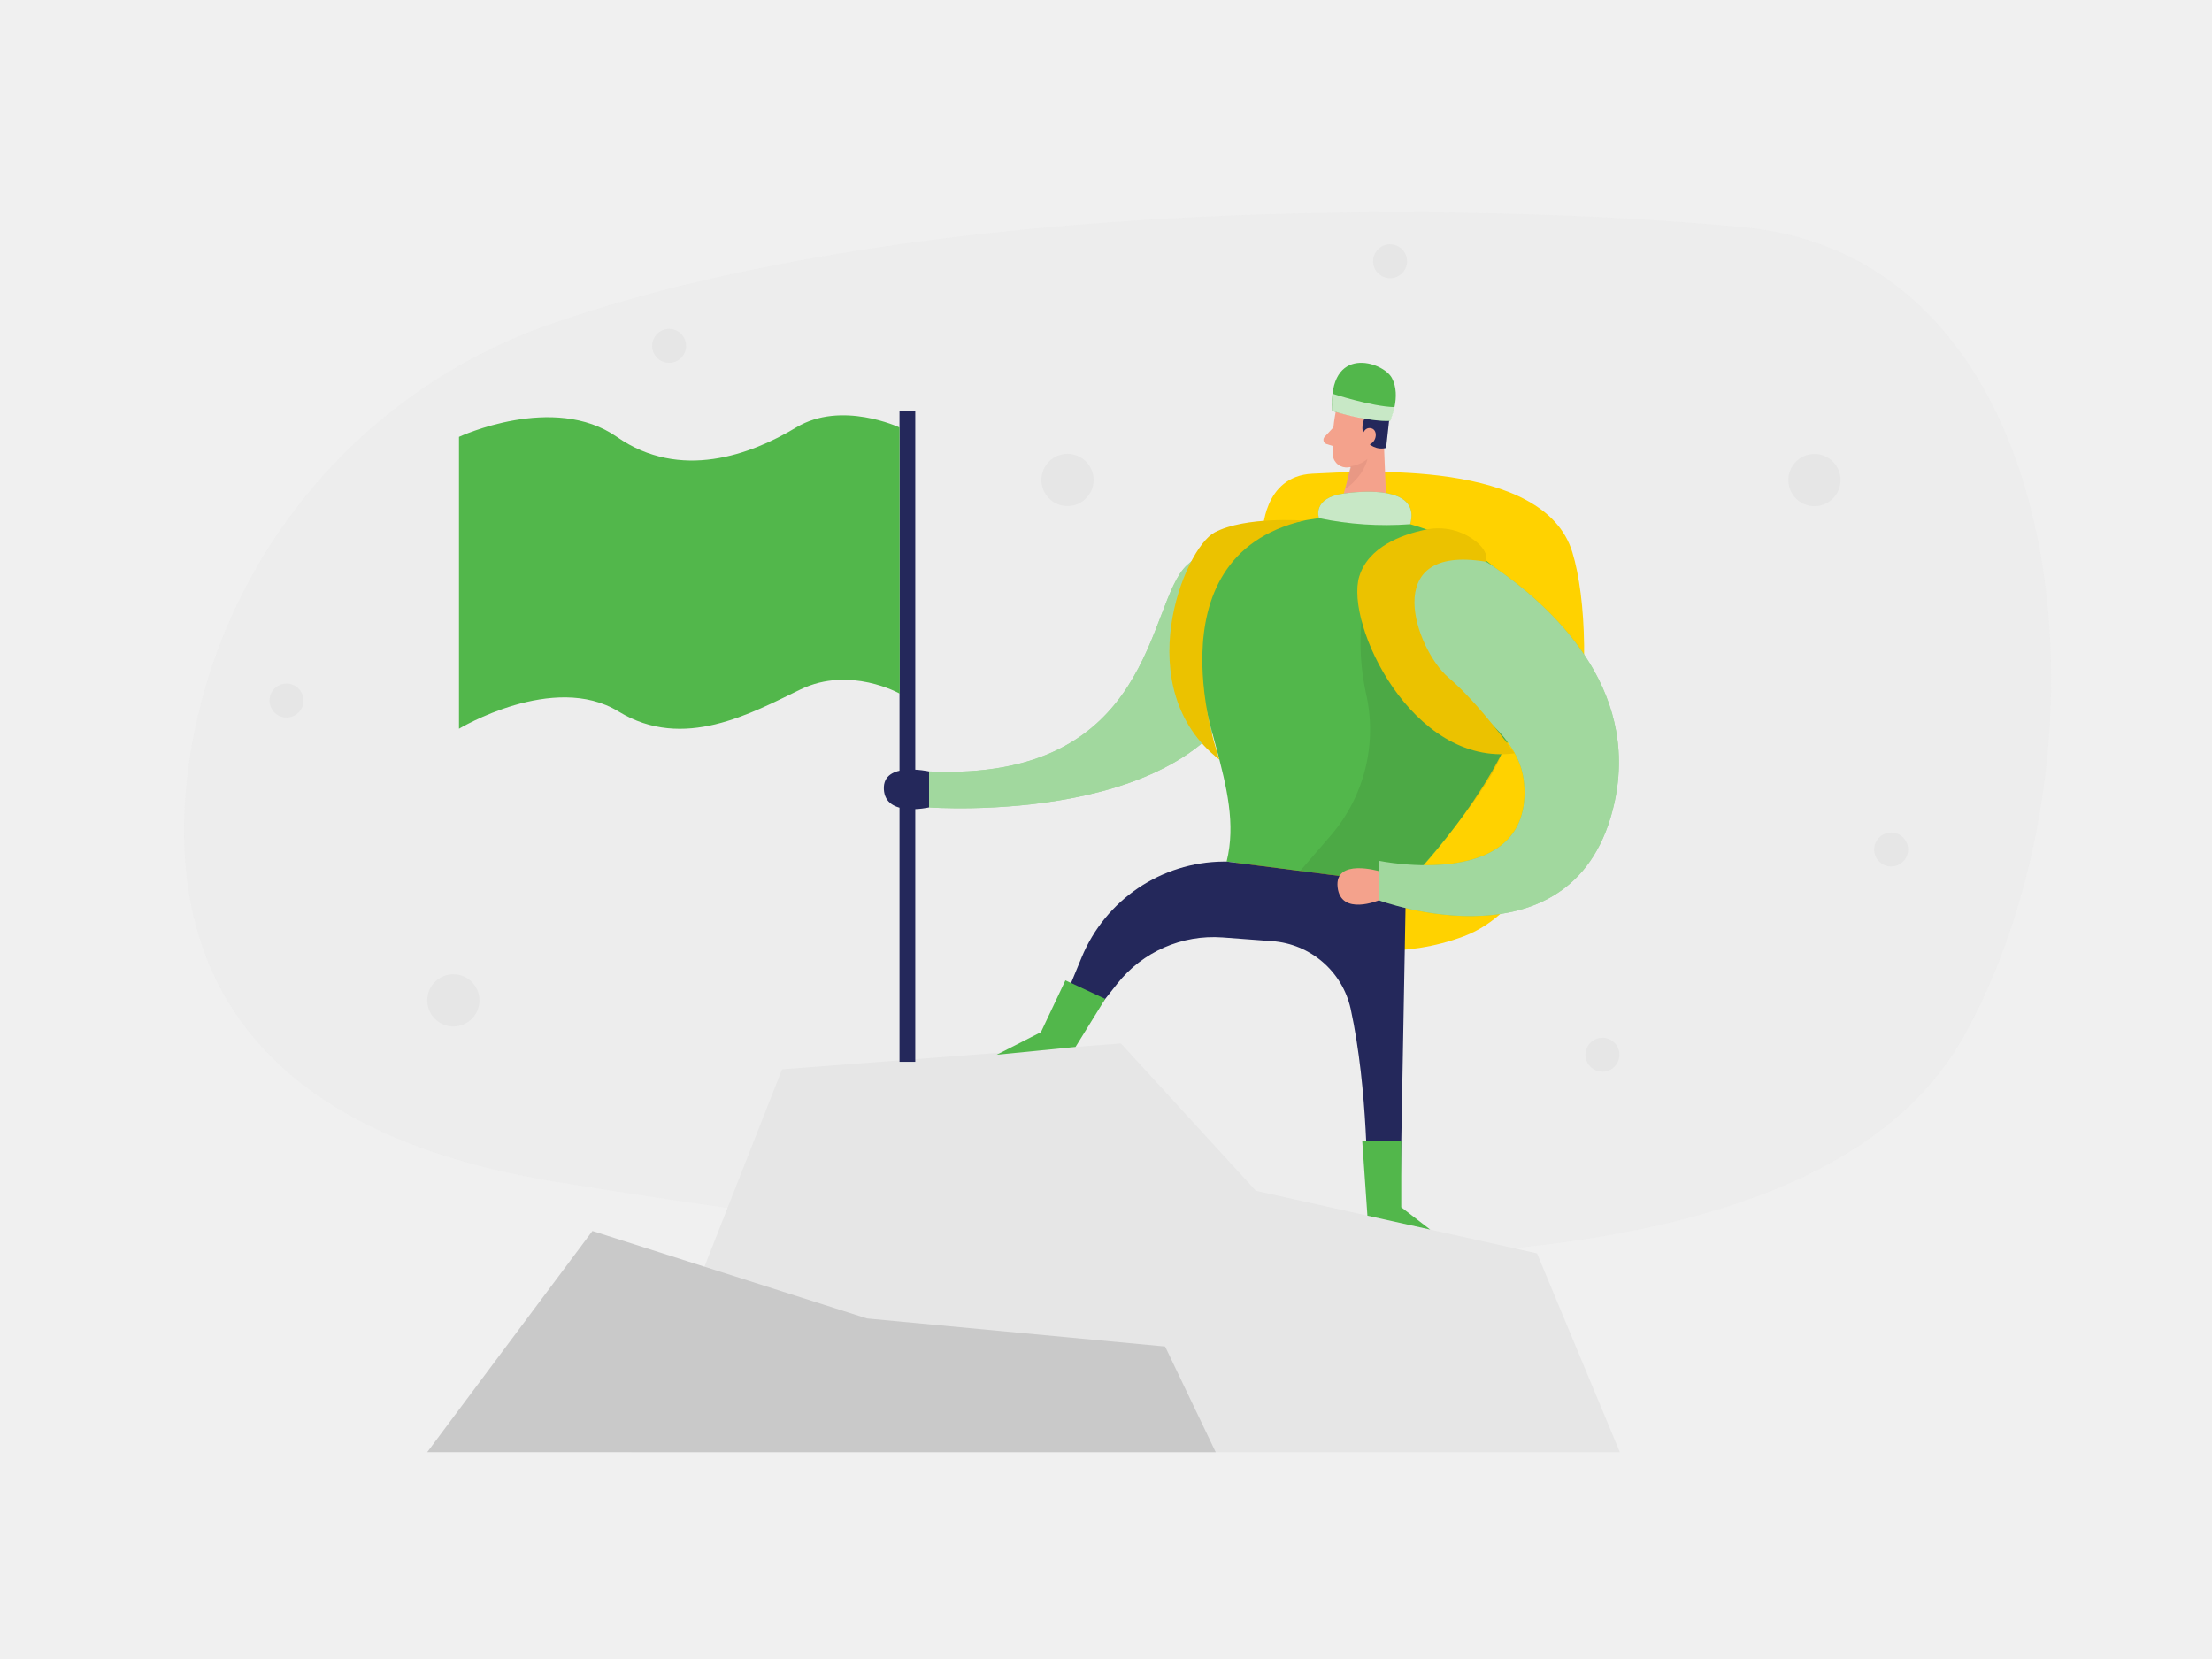
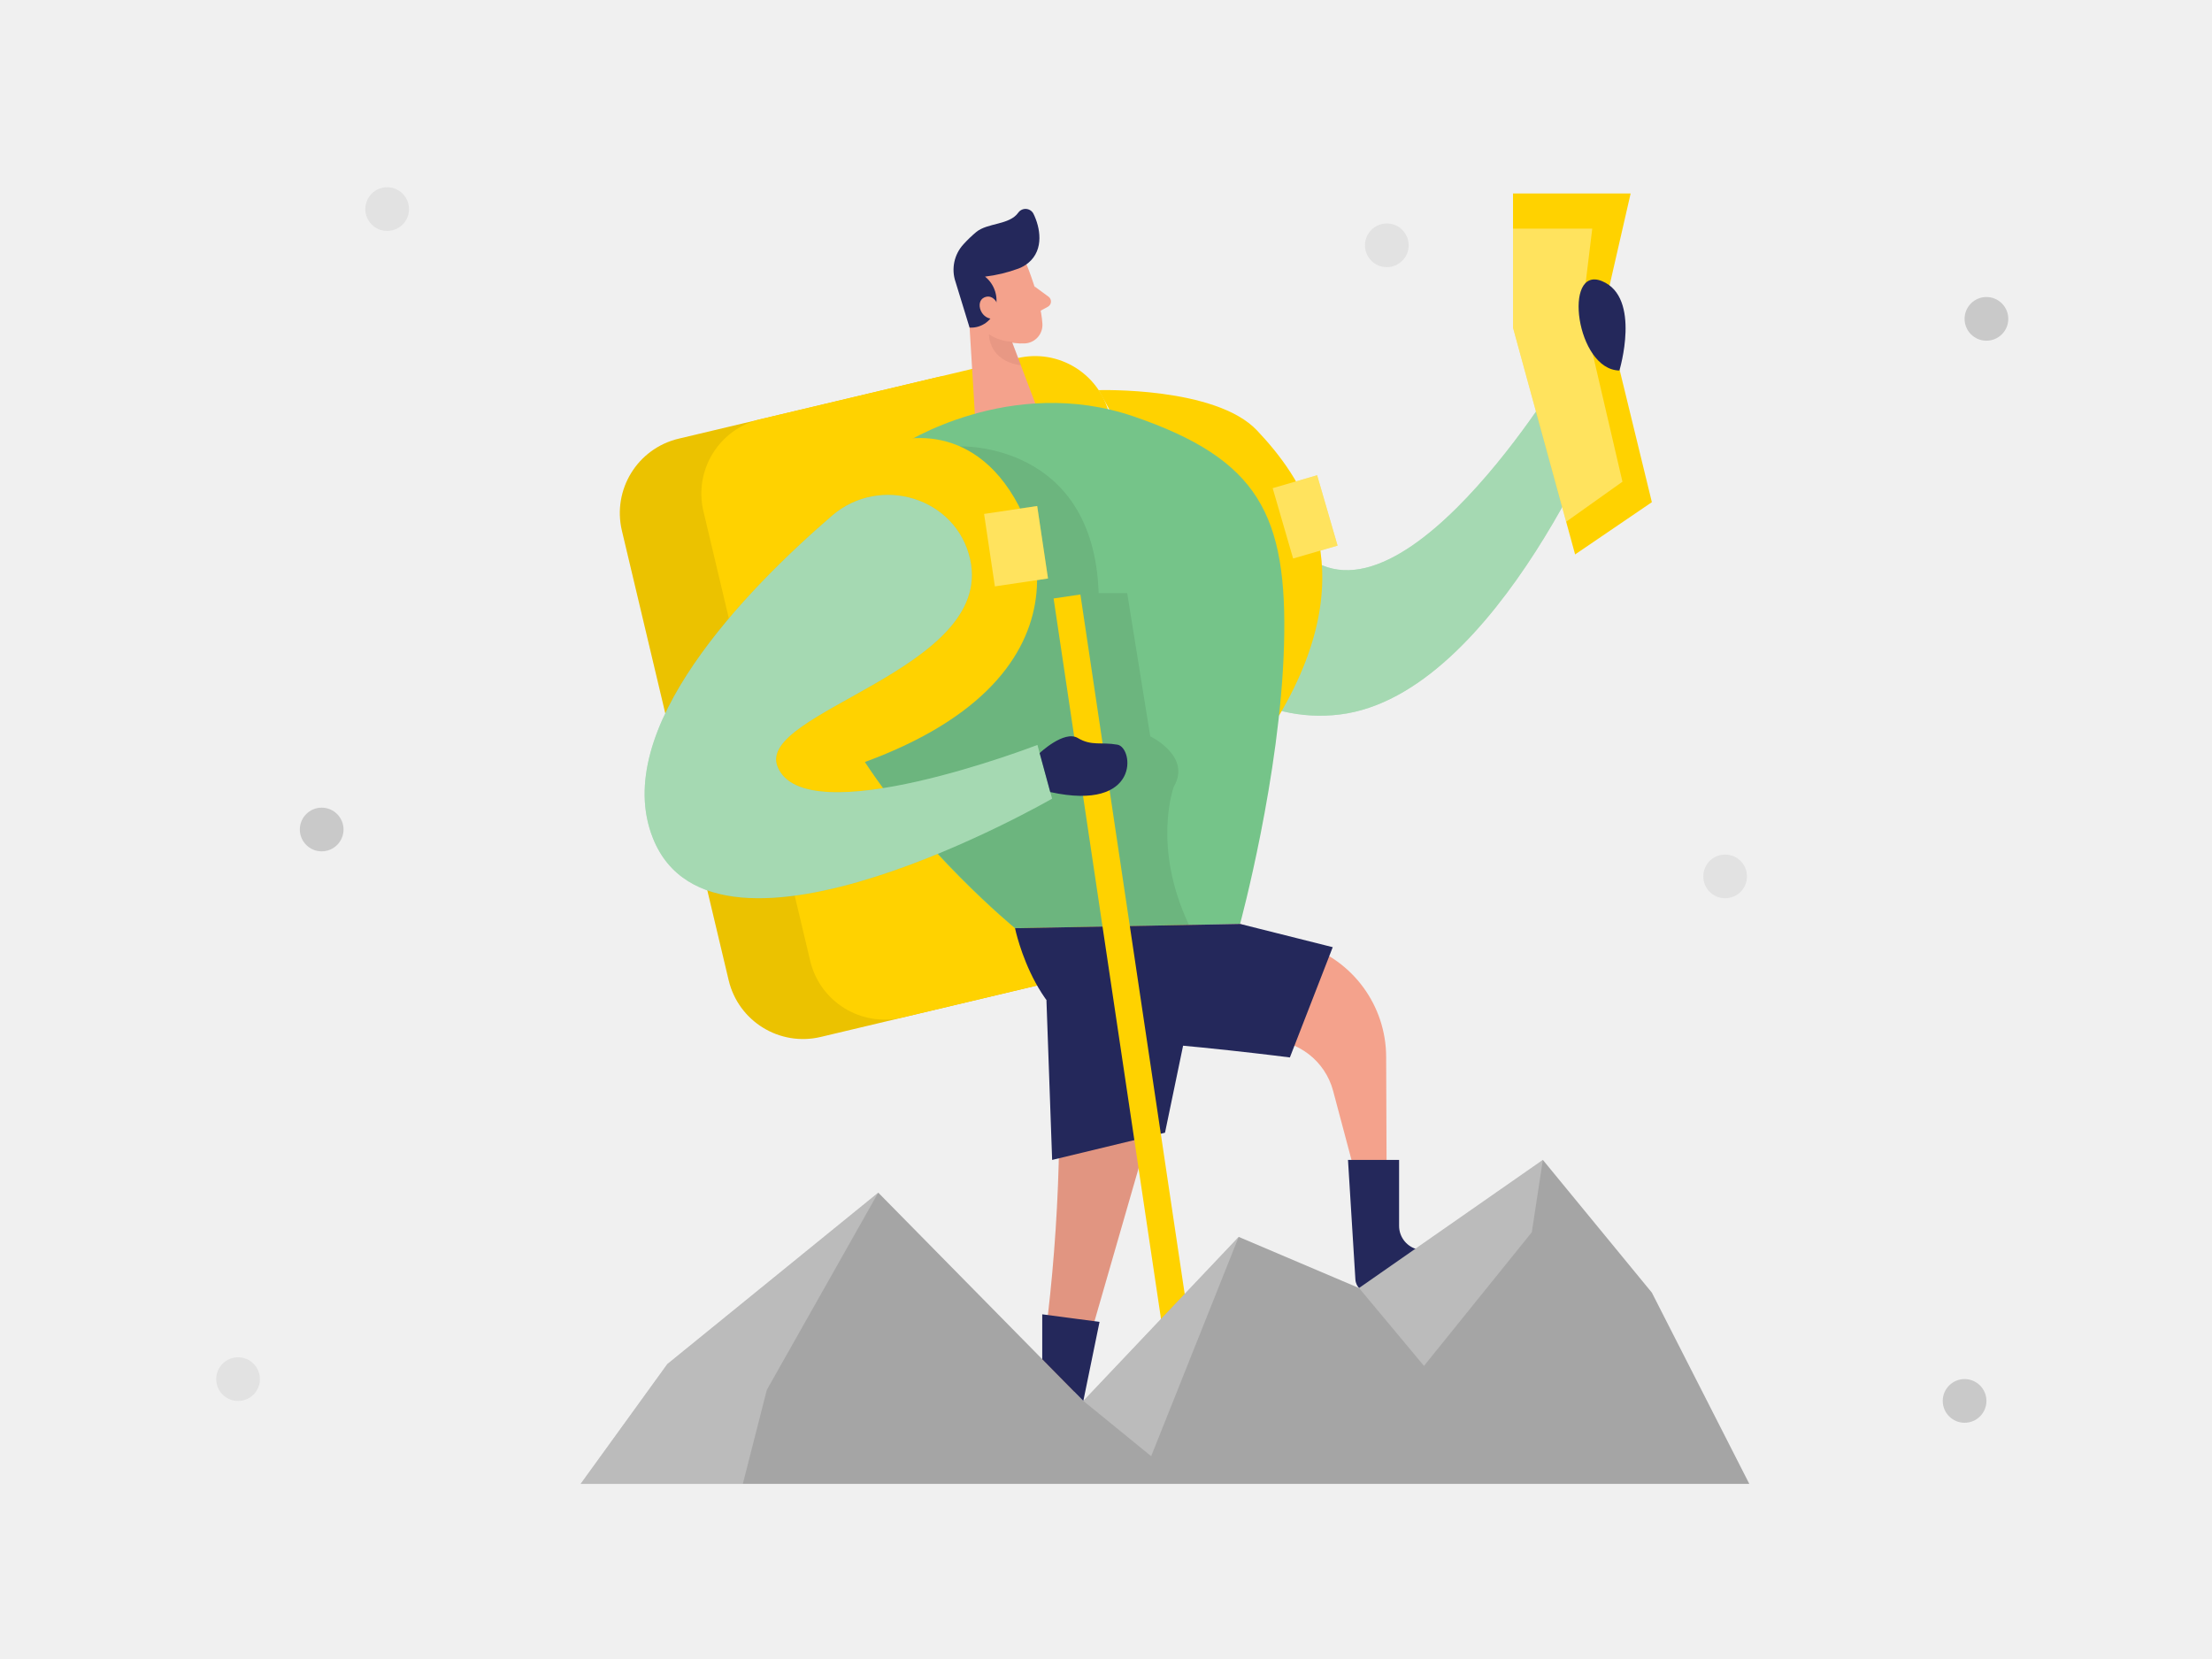
<svg xmlns="http://www.w3.org/2000/svg" id="Layer_1" data-name="Layer 1" viewBox="0 0 400 300">
-   <path d="M99.78,58.52a98.92,98.92,0,0,0-65.65,79.69c-4.28,31.19,6,65.66,66.23,75.48,117.29,19.11,227.14,24.56,255.18-27S375,46.82,315.44,41.1C268.11,36.56,167.69,35,99.78,58.52Z" fill="#e6e6e6" opacity="0.3" />
-   <path d="M228.33,96.35s0-10.25,9-10.69,41.87-2.63,47,14.2,1.9,61.25-19.55,69.42-44.54-5.1-44.54-5.1S237,130.91,228.33,96.35Z" fill="#ffd200" />
-   <path d="M235.09,94.28s-13.15,1.13-20.47,7.94S209,141.37,168,139.5V146s50.21,3.74,58.21-25Z" fill="#52b74b" />
-   <path d="M235.09,94.28s-13.15,1.13-20.47,7.94S209,141.37,168,139.5V146s50.21,3.74,58.21-25Z" fill="#fff" opacity="0.46" />
-   <path d="M241.59,74.22a30.77,30.77,0,0,0-.57,8.16,2.48,2.48,0,0,0,2.79,2.13,5.47,5.47,0,0,0,4.73-3.58l2-4.1a4.43,4.43,0,0,0-1.38-4.92C246.61,69.59,242.05,71.25,241.59,74.22Z" fill="#f4a28c" />
-   <polygon points="250.15 77.57 250.79 93.7 241.88 93.42 244.99 81.8 250.15 77.57" fill="#f4a28c" />
-   <path d="M247.34,68.72c.79,0,1.37.83,2,1.27a5,5,0,0,1,2,4.75L250.65,81a3.33,3.33,0,0,1-3.85-1.8,4.11,4.11,0,0,1,.53-4.48,20.08,20.08,0,0,1-4.55-.18,4.64,4.64,0,0,1-1.46-.48S239.22,68.58,247.34,68.72Z" fill="#24285b" />
-   <path d="M246.29,79s.26-1.88,1.66-1.56,1,3-.92,3.05Z" fill="#f4a28c" />
-   <path d="M241.11,77.29,239.53,79a.79.79,0,0,0,.34,1.29l1.83.57Z" fill="#f4a28c" />
-   <path d="M244.2,84.31A5.89,5.89,0,0,0,247.27,83s-.48,2.91-4,5.43Z" fill="#ce8172" opacity="0.31" />
-   <path d="M250.79,93.7l-8.91-.28S218,93.8,216.5,111.21s8.71,31,5.31,44.59l32.42,4.14S307.37,106.54,250.79,93.7Z" fill="#52b74b" />
-   <path d="M246.22,112.14a43.07,43.07,0,0,0,.74,13A29.36,29.36,0,0,1,240.72,151l-5.63,6.52,19.14,2.45S268.82,144,271.5,136.39s-3.27-16.19-3.27-16.19Z" opacity="0.08" />
-   <polygon points="114.19 262.6 292.92 262.6 277.94 226.65 227.11 215.34 202.7 188.69 141.42 193.37 114.19 262.6" fill="#e6e6e6" />
-   <path d="M243.23,158.53h0l-21.42-2.73h-.57a28,28,0,0,0-25.64,17.32l-5.15,12.47,4.08,1.79,7.5-9.49a22.2,22.2,0,0,1,19.07-8.37l8.92.67a15.69,15.69,0,0,1,14.22,12.22c3.2,14.68,3,32.58,3,32.58h6l1-55.05Z" fill="#24285b" />
-   <polygon points="77.25 262.6 107.13 222.6 156.78 238.42 210.69 243.49 219.84 262.6 77.25 262.6" fill="#c9c9c9" />
-   <path d="M250.78,106.78a13,13,0,0,1,18.81-4.66c10.94,7.38,26.94,22.1,22.36,43-6.81,31-42.56,17.7-42.56,17.7v-7.15s27.92,5.79,26.22-14C274.19,125.23,243.56,121.22,250.78,106.78Z" fill="#52b74b" />
-   <path d="M250.78,106.78a13,13,0,0,1,18.81-4.66c10.94,7.38,26.94,22.1,22.36,43-6.81,31-42.56,17.7-42.56,17.7v-7.15s27.92,5.79,26.22-14C274.19,125.23,243.56,121.22,250.78,106.78Z" fill="#fff" opacity="0.46" />
-   <path d="M249.39,157.54s-8.09-2.39-7.51,2.89,7.51,2.36,7.51,2.36Z" fill="#f4a28c" />
-   <path d="M267,98a10.93,10.93,0,0,0-9.3-2.2c-4.23.89-10.25,3.08-11.9,8.43-2.63,8.51,9.52,34.42,28.09,32,0,0-6.21-8.81-12-13.74s-12.76-24.16,6.73-20.93C268.67,101.55,269.47,100.09,267,98Z" fill="#ffd200" />
-   <path d="M267,98a10.93,10.93,0,0,0-9.3-2.2c-4.23.89-10.25,3.08-11.9,8.43-2.63,8.51,9.52,34.42,28.09,32,0,0-6.21-8.81-12-13.74s-12.76-24.16,6.73-20.93C268.67,101.55,269.47,100.09,267,98Z" opacity="0.08" />
-   <path d="M168,139.5s-8.43-1.88-8.17,3.23S168,146,168,146Z" fill="#24285b" />
-   <rect x="162.66" y="74.29" width="2.85" height="117.72" fill="#24285b" />
-   <path d="M162.66,77.29s-10.51-4.93-18.68,0S123,87,111.55,79,83,79,83,79v52.78s17.1-10.32,28.85-3.12,24,.31,32.93-4,17.92.77,17.92.77Z" fill="#52b74b" />
-   <polygon points="192.66 177.28 199.86 180.63 194.49 189.32 180.23 190.73 188.23 186.65 192.66 177.28" fill="#52b74b" />
-   <polygon points="246.34 206.39 253.39 206.39 253.39 218.31 258.63 222.35 247.27 219.83 246.34 206.39" fill="#52b74b" />
-   <path d="M240.91,74.31s6.69,2,10.46,1.78c0,0,2.1-4.42.32-7.75C250.13,65.41,240.11,62.11,240.91,74.31Z" fill="#52b74b" />
-   <path d="M241,71.21s7,2.3,11.2,2.41a10.35,10.35,0,0,1-.79,2.47s-3.52.35-10.46-1.78A15.84,15.84,0,0,1,241,71.21Z" fill="#fff" opacity="0.68" />
-   <path d="M235.77,94.14s-10.47-.81-16.09,2.12-15.69,28.25.84,41.12C220.52,137.38,207.19,100.83,235.77,94.14Z" fill="#ffd200" />
-   <path d="M235.77,94.14s-10.47-.81-16.09,2.12-15.69,28.25.84,41.12C220.52,137.38,207.19,100.83,235.77,94.14Z" opacity="0.08" />
-   <path d="M238.51,93.7s-1.34-3.65,4.49-4.46,13.73-.52,12,5.55A59.22,59.22,0,0,1,238.51,93.7Z" fill="#52b74b" />
-   <path d="M238.51,93.7s-1.34-3.65,4.49-4.46,13.73-.52,12,5.55A59.22,59.22,0,0,1,238.51,93.7Z" fill="#fff" opacity="0.68" />
-   <circle cx="81.98" cy="180.9" r="4.72" fill="#e6e6e6" />
-   <circle cx="328.11" cy="86.81" r="4.72" fill="#e6e6e6" />
-   <circle cx="193.04" cy="86.79" r="4.72" fill="#e6e6e6" />
-   <circle cx="289.77" cy="190.73" r="3.07" fill="#e6e6e6" />
-   <circle cx="51.81" cy="126.68" r="3.07" fill="#e6e6e6" />
-   <circle cx="121" cy="62.54" r="3.07" fill="#e6e6e6" />
-   <circle cx="251.37" cy="47.24" r="3.07" fill="#e6e6e6" />
-   <circle cx="341.98" cy="153.62" r="3.07" fill="#e6e6e6" />
+   <path d="M213.75,184,194,252.5l-5.53-6.71A313.54,313.54,0,0,0,191,183C188.75,149.5,213.75,184,213.75,184Z" fill="#f4a28c" />
+   <path d="M213.75,184,194,252.5l-5.53-6.71A313.54,313.54,0,0,0,191,183C188.75,149.5,213.75,184,213.75,184Z" opacity="0.08" />
+   <rect x="121.09" y="72.3" width="75.46" height="111.19" rx="13.82" ry="13.82" transform="translate(-25.25 40.16) rotate(-13.36)" fill="#ffd200" />
+   <rect x="121.09" y="72.3" width="75.46" height="111.19" rx="13.82" ry="13.82" transform="translate(-25.25 40.16) rotate(-13.36)" opacity="0.08" />
+   <rect x="135.84" y="68.79" width="75.46" height="111.19" rx="13.82" ry="13.82" transform="translate(-24.05 43.47) rotate(-13.36)" fill="#ffd200" />
+   <path d="M195.89,92.87s17.76,39.87,46.41,36.33,49.32-56.34,49.32-56.34L282,68s-33,54.49-50,27.7l-2.4-2.14a26,26,0,0,0-33.72-.72Z" fill="#75c489" />
+   <path d="M195.89,92.87s17.76,39.87,46.41,36.33,49.32-56.34,49.32-56.34L282,68s-33,54.49-50,27.7l-2.4-2.14a26,26,0,0,0-33.72-.72Z" fill="#fff" opacity="0.35" />
+   <path d="M185.63,47.81s2.58,6.17,2.87,10.73a3.35,3.35,0,0,1-3.16,3.56c-2.3.11-5.44-.41-7.23-3.54l-3.69-5a6,6,0,0,1,.56-6.92C177.74,43,184.24,44,185.63,47.81Z" fill="#f4a28c" />
+   <polygon points="175.14 55.99 176.47 77.86 188.47 76.26 182.83 61.38 175.14 55.99" fill="#f4a28c" />
+   <path d="M184.13,48.58a26.23,26.23,0,0,1-6,1.44A5.56,5.56,0,0,1,180,55.84a4.54,4.54,0,0,1-4.67,3.4L172.8,51a6.8,6.8,0,0,1,1.43-6.83,23,23,0,0,1,2.3-2.21c2.05-1.7,6-1.24,7.61-3.51a1.61,1.61,0,0,1,2.75.22c1.17,2.37,2,6.43-.94,8.87A6.14,6.14,0,0,1,184.13,48.58Z" fill="#24285b" />
+   <path d="M180.61,55.43S179.78,53,178,53.78s-.6,4.31,2,3.83Z" fill="#f4a28c" />
+   <path d="M187.06,51.78l2.56,1.88a1.08,1.08,0,0,1-.13,1.81l-2.28,1.24Z" fill="#f4a28c" />
+   <path d="M183,61.8a8.14,8.14,0,0,1-4.16-1.35s-.15,4.79,5.78,5.61Z" fill="#ce8172" opacity="0.31" />
+   <circle cx="359.21" cy="57.66" r="3.95" fill="#c9c9c9" />
+   <circle cx="58.17" cy="150" r="3.95" fill="#c9c9c9" />
+   <circle cx="355.26" cy="253.33" r="3.95" fill="#c9c9c9" />
+   <path d="M198.67,70.55s21.16-.66,28.66,7.31,20.07,24.32,3.95,51.56Z" fill="#ffd200" />
+   <path d="M183.55,167.85s6.31,17.22,17.27,18.87c6.76,1,19.54,1.28,28.36,1.33a12.4,12.4,0,0,1,11.89,9.21l6.16,23.15,3.55,1-.12-30.33a21.34,21.34,0,0,0-14.77-20.22l-11.65-3.79Z" fill="#f4a28c" />
+   <circle cx="70.01" cy="37.81" r="3.95" fill="#c9c9c9" opacity="0.36" />
+   <polygon points="189.23 180.86 190.26 209.75 210.67 204.83 215 184 189.23 180.86" fill="#24285b" />
+   <circle cx="250.78" cy="44.36" r="3.95" fill="#c9c9c9" opacity="0.36" />
+   <circle cx="43.05" cy="249.39" r="3.95" fill="#c9c9c9" opacity="0.36" />
+   <circle cx="311.96" cy="158.48" r="3.95" fill="#c9c9c9" opacity="0.36" />
+   <path d="M163.08,80.45s19.58-12.83,42-5.12S232.86,93,232.19,116.67s-7.95,50.41-7.95,50.41l-40.69.77S114.79,111.85,163.08,80.45Z" fill="#75c489" />
+   <path d="M173.59,80.72s24.16-.88,25.08,26.53h5.16l4.17,25.9s7.52,3.6,4.26,9.1c0,0-4,10.77,2.74,25l-31.45.59S167.05,154,156.4,137.79,163.5,100,163.5,100Z" opacity="0.08" />
+   <path d="M183.55,167.85s4,19.53,17.7,20.27,32,3.1,32,3.1L241,171.28l-16.73-4.2Z" fill="#24285b" />
+   <path d="M156.76,81.47s12-6.61,22.12,2.78,20.15,38.93-24.55,54.28c0,0-6.23-8-7-12S132.21,96.1,156.76,81.47Z" fill="#ffd200" />
+   <path d="M175.44,101.18c-2.47-11.21-16.31-15.41-25-7.91-15.53,13.39-40.21,38.66-32.37,58.3,11.2,28.07,72.18-7.15,72.18-7.15l-2.65-9.71s-42.1,16.27-47,3.92C136.61,128.72,179.81,121.11,175.44,101.18Z" fill="#75c489" />
+   <rect x="201.38" y="107.05" width="4.9" height="147.62" transform="translate(-24.44 32.04) rotate(-8.48)" fill="#ffd200" />
+   <path d="M175.44,101.18c-2.47-11.21-16.31-15.41-25-7.91-15.53,13.39-40.21,38.66-32.37,58.3,11.2,28.07,72.18-7.15,72.18-7.15l-2.65-9.71s-42.1,16.27-47,3.92C136.61,128.72,179.81,121.11,175.44,101.18Z" fill="#fff" opacity="0.35" />
+   <path d="M188,136.18s4.44-4.2,6.91-2.72,4.2.68,7.16,1.2,4.2,12.16-12.15,8.57Z" fill="#24285b" />
+   <polygon points="273.6 59.25 284.83 100.26 298.71 90.81 290.14 55.64 294.87 34.99 273.6 34.99 273.6 59.25" fill="#ffd200" />
+   <polygon points="273.6 41.34 287.93 41.34 286.15 55.99 293.39 87.11 283.21 94.35 273.6 59.25 273.6 41.34" fill="#fff" opacity="0.37" />
+   <path d="M292.84,67s4-13.22-3.14-16.16S285,66.89,292.84,67Z" fill="#24285b" />
+   <path d="M243.76,209.75H253v11.94a4.37,4.37,0,0,0,3,4.14l4.17,1.39a4.53,4.53,0,0,1,3.1,4.29v2.24H247.62a2.53,2.53,0,0,1-2.52-2.36Z" fill="#24285b" />
+   <polygon points="120.67 246.67 158.82 215.67 195.9 253.33 224 223.67 245.76 232.92 279 209.75 298.71 233.75 316.33 268.33 105 268.33 120.67 246.67" fill="#a5a5a5" />
+   <polygon points="158.82 215.67 138.67 251.33 134.33 268.33 105 268.33 120.67 246.67 158.82 215.67" fill="#e6e6e6" opacity="0.33" />
+   <polygon points="195.9 253.33 208.17 263.33 224 223.67 195.9 253.33" fill="#e6e6e6" opacity="0.33" />
+   <polygon points="245.76 232.92 257.5 247 277 222.83 279 209.75 245.76 232.92" fill="#e6e6e6" opacity="0.33" />
+   <polygon points="188.47 237.67 198.83 239.04 195.9 253.33 188.47 245.79 188.47 237.67" fill="#24285b" />
+   <rect x="178.88" y="92.15" width="9.71" height="13.25" transform="translate(-12.56 28.17) rotate(-8.48)" fill="#ffd200" />
+   <rect x="178.88" y="92.15" width="9.71" height="13.25" transform="translate(-12.56 28.17) rotate(-8.48)" fill="#fff" opacity="0.37" />
+   <rect x="231.83" y="86.83" width="8.37" height="13.25" transform="translate(-16.71 69.57) rotate(-16.2)" fill="#ffd200" />
+   <rect x="231.83" y="86.83" width="8.37" height="13.25" transform="translate(-16.71 69.57) rotate(-16.2)" fill="#fff" opacity="0.37" />
</svg>
